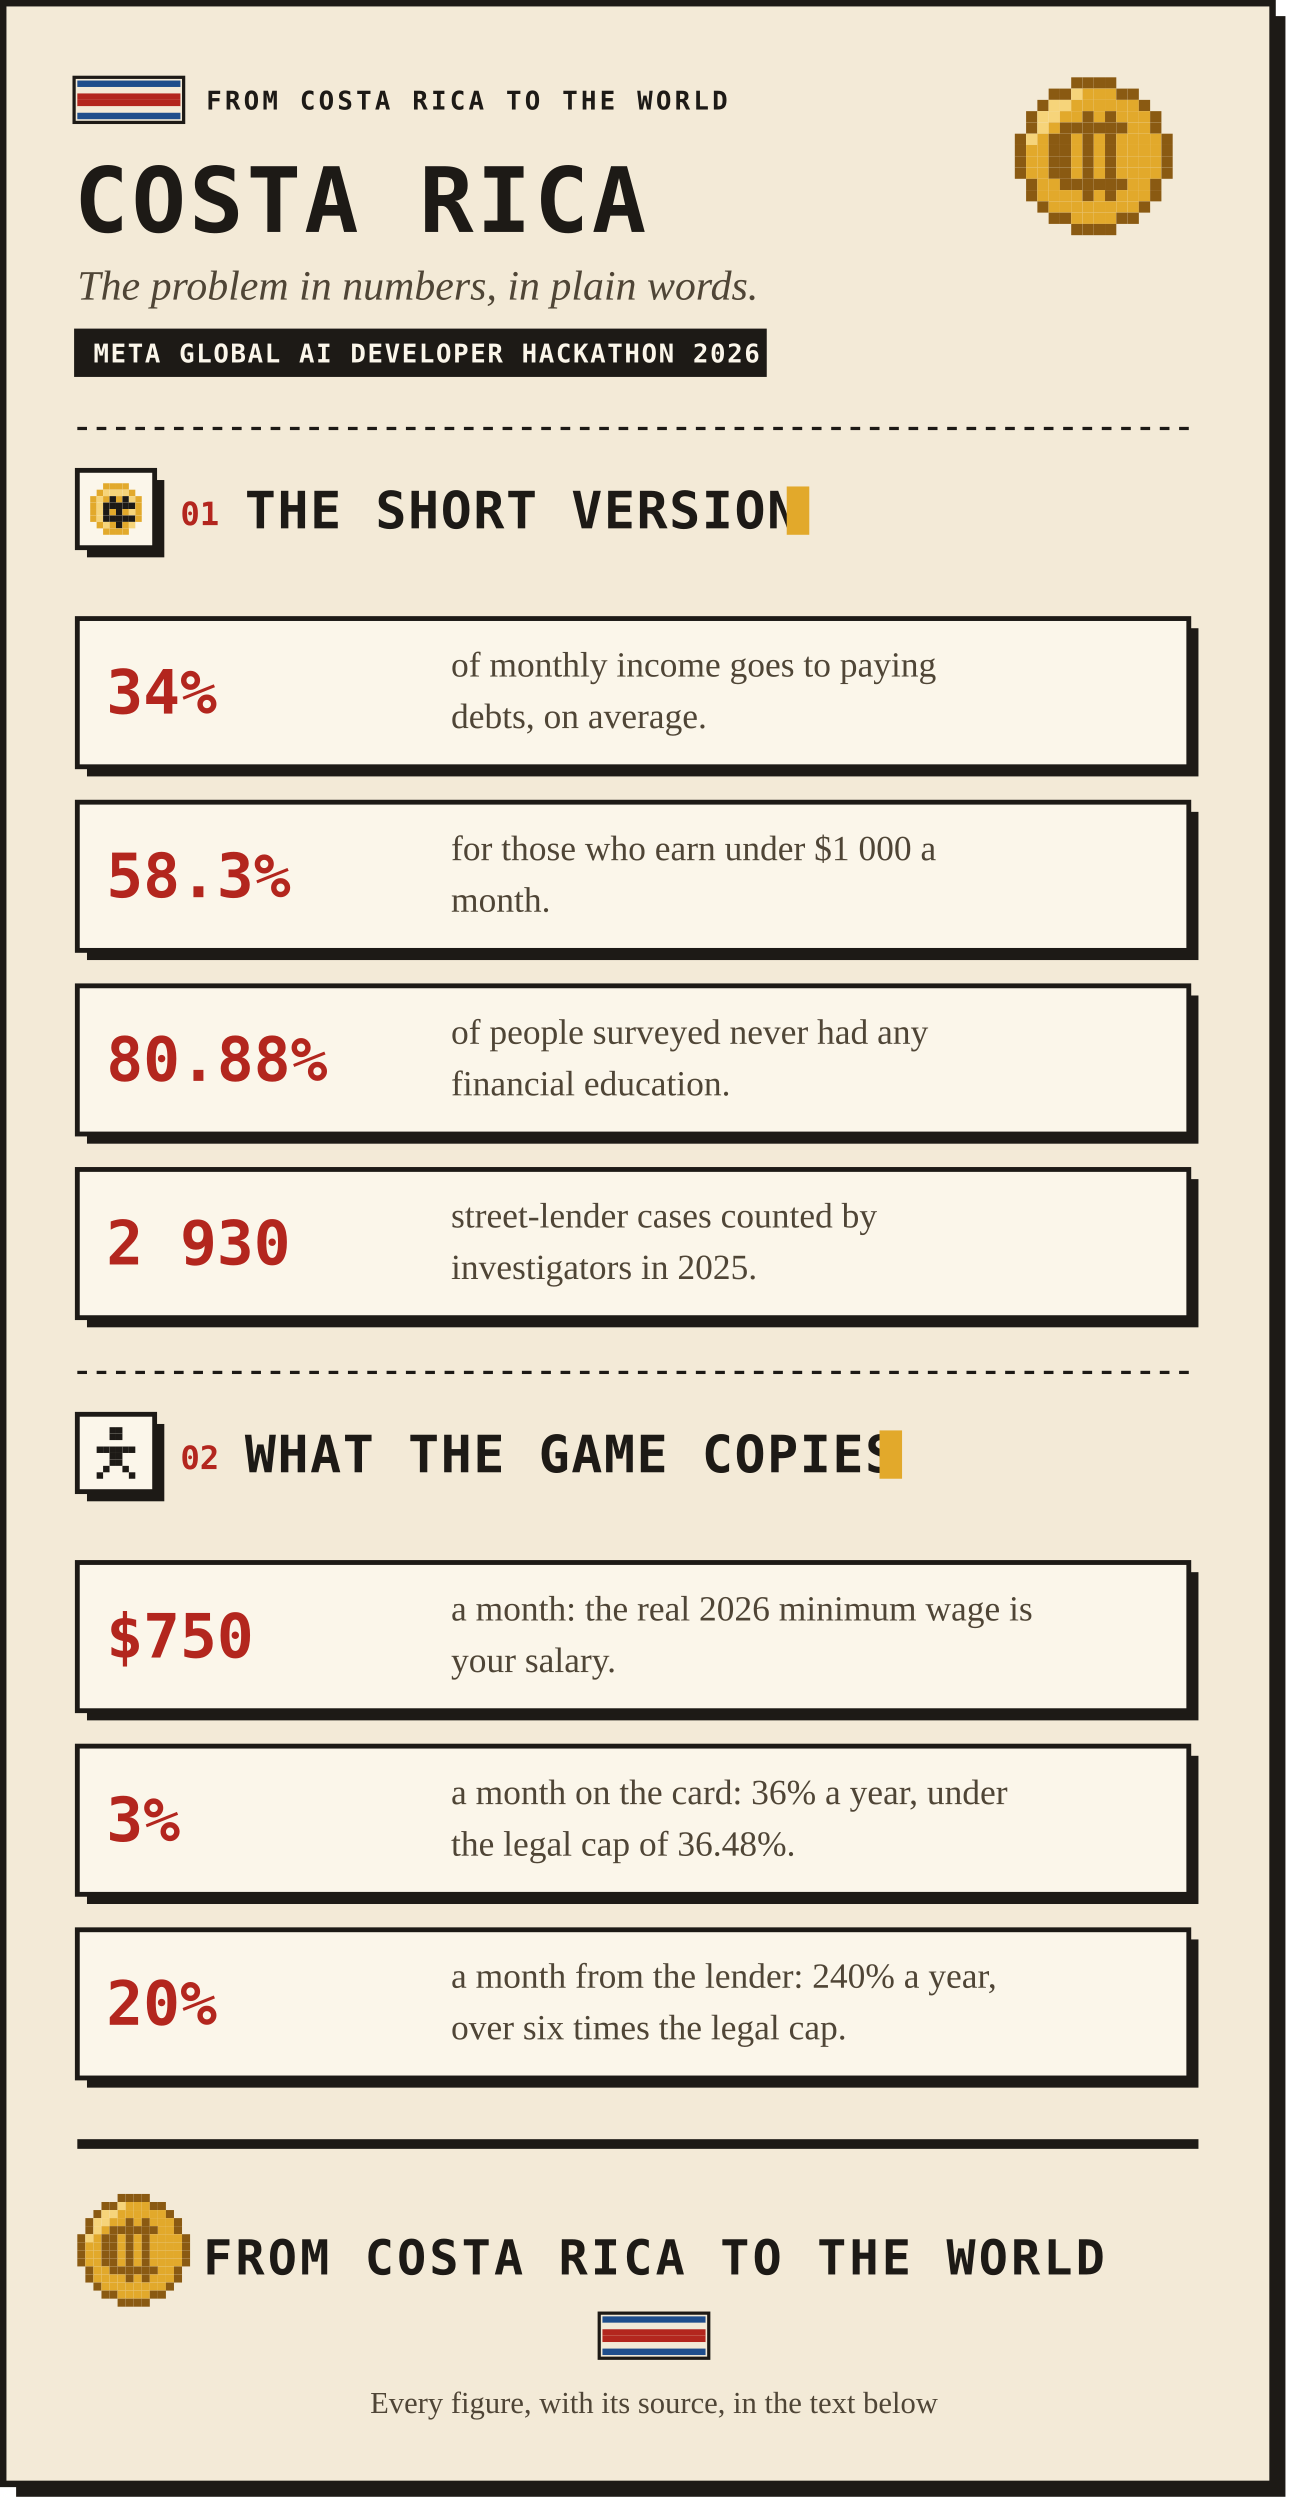
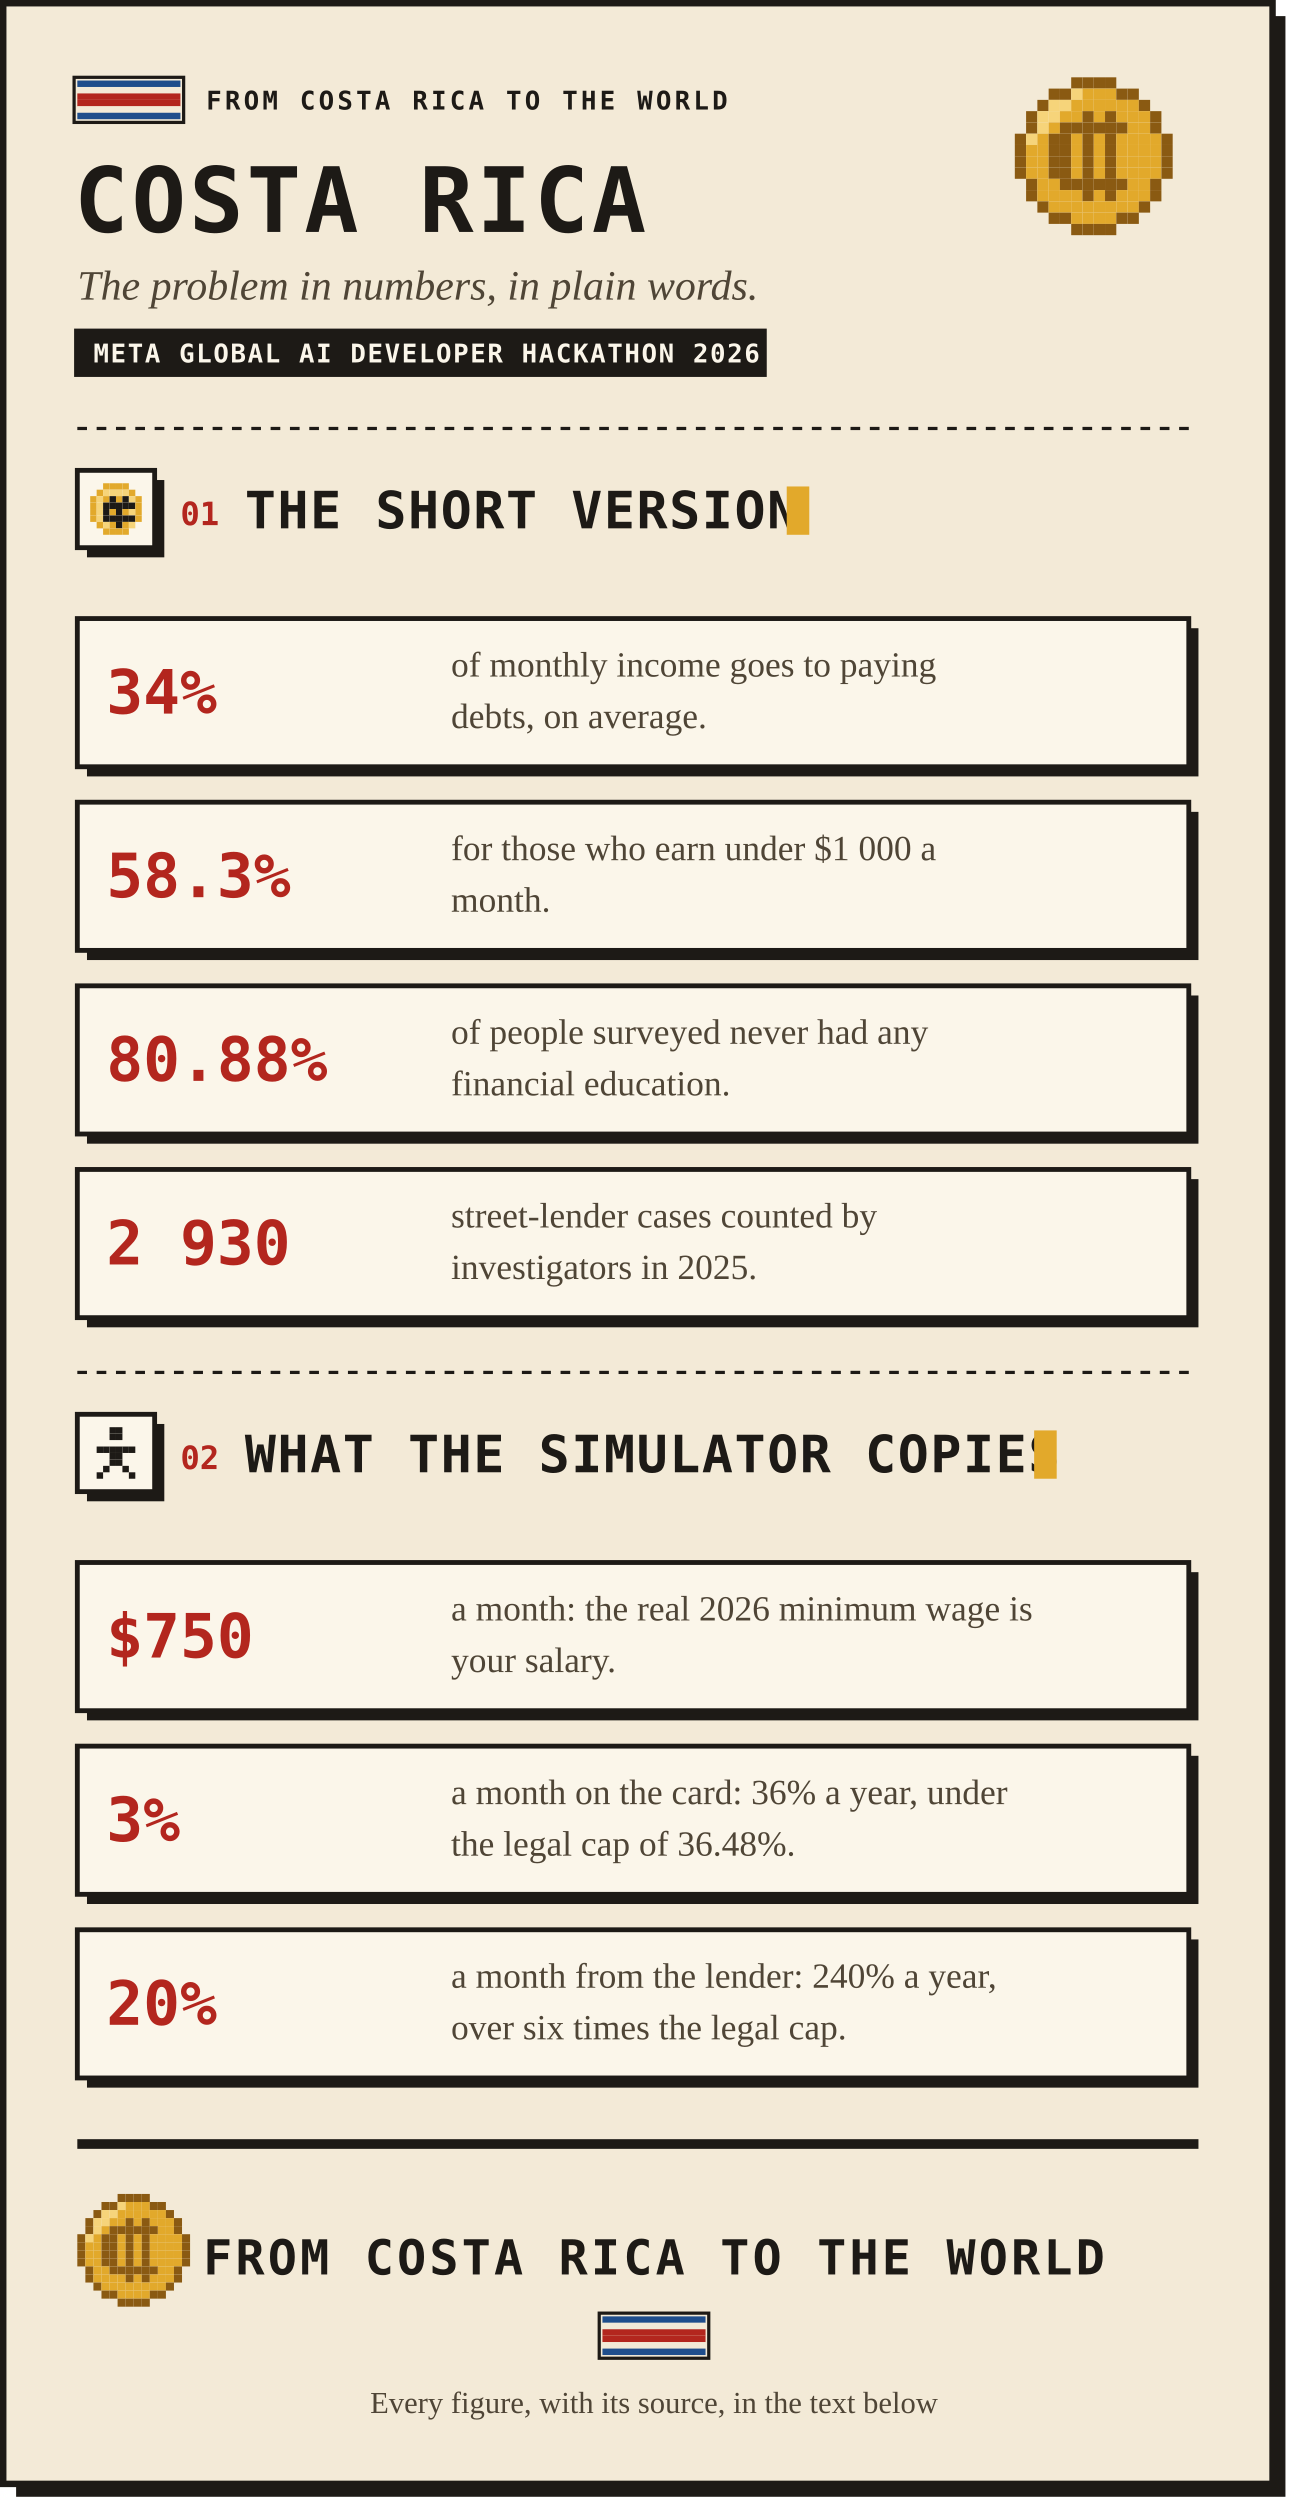
<svg xmlns="http://www.w3.org/2000/svg" viewBox="0 0 800 1552" width="800" height="1552" role="img" aria-labelledby="t d">
  <style>
    .title { font: 800 56px ui-monospace, "Cascadia Mono", Consolas, Menlo, "DejaVu Sans Mono", monospace; fill: #1d1a16; letter-spacing: 2px; }
    .tagline { font: italic 500 26px Georgia, "Iowan Old Style", "Times New Roman", serif; fill: #4f4536; }
    .kicker { font: 700 16px ui-monospace, "Cascadia Mono", Consolas, Menlo, "DejaVu Sans Mono", monospace; fill: #1d1a16; letter-spacing: 2px; }
    .event { font: 700 16px ui-monospace, "Cascadia Mono", Consolas, Menlo, "DejaVu Sans Mono", monospace; fill: #fbf6ea; letter-spacing: 1px; }
    .h { font: 800 32px ui-monospace, "Cascadia Mono", Consolas, Menlo, "DejaVu Sans Mono", monospace; fill: #1d1a16; letter-spacing: 1px; }
    .num { font: 700 20px ui-monospace, "Cascadia Mono", Consolas, Menlo, "DejaVu Sans Mono", monospace; fill: #b3261e; }
    .label { font: 800 24px ui-monospace, "Cascadia Mono", Consolas, Menlo, "DejaVu Sans Mono", monospace; fill: #1d1a16; }
    .label-sm { font: 800 22px ui-monospace, "Cascadia Mono", Consolas, Menlo, "DejaVu Sans Mono", monospace; fill: #1d1a16; }
    .body { font: 500 24px Georgia, "Iowan Old Style", "Times New Roman", serif; fill: #1d1a16; }
    .detail { font: 500 22px Georgia, "Iowan Old Style", "Times New Roman", serif; fill: #4f4536; }
    .detail-sm { font: 500 19px Georgia, "Iowan Old Style", "Times New Roman", serif; fill: #4f4536; }
    .step { font: 700 15px ui-monospace, "Cascadia Mono", Consolas, Menlo, "DejaVu Sans Mono", monospace; fill: #b3261e; }
    .pct { font: 800 26px ui-monospace, "Cascadia Mono", Consolas, Menlo, "DejaVu Sans Mono", monospace; fill: #b3261e; }
    .stat { font: 800 38px ui-monospace, "Cascadia Mono", Consolas, Menlo, "DejaVu Sans Mono", monospace; fill: #b3261e; }
    .stamp { font: 800 18px ui-monospace, "Cascadia Mono", Consolas, Menlo, "DejaVu Sans Mono", monospace; fill: #b3261e; letter-spacing: 2px; }
    .chip { font: 800 15px ui-monospace, "Cascadia Mono", Consolas, Menlo, "DejaVu Sans Mono", monospace; letter-spacing: 1px; }
    .code { font: 600 20px ui-monospace, "Cascadia Mono", Consolas, Menlo, "DejaVu Sans Mono", monospace; fill: #fbf6ea; }
    .prompt { font: 800 20px ui-monospace, "Cascadia Mono", Consolas, Menlo, "DejaVu Sans Mono", monospace; fill: #e2a92b; }
    .rule { font: 500 21px Georgia, "Iowan Old Style", "Times New Roman", serif; fill: #1d1a16; }
    .big { font: 800 30px ui-monospace, "Cascadia Mono", Consolas, Menlo, "DejaVu Sans Mono", monospace; fill: #1d1a16; letter-spacing: 2px; }
    .strong { font-weight: 700; }
    .blink { animation: blink 1s steps(1) infinite; }
    .bob { animation: bob 1.2s steps(1) infinite; }
    .node { animation: active 8s steps(1) infinite; }
    .n2 { animation-delay: 2s; }
    .n3 { animation-delay: 4s; }
    .n4 { animation-delay: 6s; }
    .runner { animation: run 8s steps(48) -1s infinite; }
    .seg { animation: flash 0.25s steps(1) 1; }
    .p1 { animation: p1 3s steps(30) infinite; }
    .p2 { animation: p2 4s steps(40) infinite; }
    .p3 { animation: p3 4s steps(40) 1.3s infinite; }
    .p4 { animation: p4 4s steps(40) 2.6s infinite; }
    @keyframes blink { 50% { opacity: 0; } }
    @keyframes bob { 50% { transform: translateY(-6px); } }
    @keyframes active { 0% { fill: #e2a92b; } 25% { fill: #fbf6ea; } }
    @keyframes run { 0% { transform: translateX(0); } 100% { transform: translateX(720px); } }
    @keyframes flash { 0% { fill: #f6d47a; } 100% { fill: #e2a92b; } }
    @keyframes p1 { 0% { transform: translate(0, 0); } 50% { transform: translate(56px, 0); } 100% { transform: translate(0, 0); } }
    @keyframes p2 { 0% { transform: translate(0, 0); } 30% { transform: translate(0, 52px); } 100% { transform: translate(-456px, 52px); } }
    @keyframes p3 { 0% { transform: translate(0, 0); } 60% { transform: translate(0, 52px); } 100% { transform: translate(-200px, 52px); } }
    @keyframes p4 { 0% { transform: translate(0, 0); } 40% { transform: translate(0, 52px); } 100% { transform: translate(56px, 52px); } }
    @media (prefers-reduced-motion: reduce) {
      * { animation: none !important; }
      .hide-still { opacity: 0; }
    }
  </style>
  <rect x="10" y="10" width="788" height="1540" fill="#1d1a16" />
  <rect x="2" y="2" width="788" height="1540" fill="#f3ead7" stroke="#1d1a16" stroke-width="4" />
  <g transform="translate(0 8)">
    <rect x="46" y="40" width="68" height="28" fill="none" stroke="#1d1a16" stroke-width="2" />
    <rect x="48" y="42" width="64" height="4" fill="#1f4e8c" />
    <rect x="48" y="46" width="64" height="4" fill="#f3ead7" />
    <rect x="48" y="50" width="64" height="4" fill="#b3261e" />
    <rect x="48" y="54" width="64" height="4" fill="#b3261e" />
    <rect x="48" y="58" width="64" height="4" fill="#f3ead7" />
    <rect x="48" y="62" width="64" height="4" fill="#1f4e8c" />
    <text class="kicker" x="128" y="60">FROM COSTA RICA TO THE WORLD</text>
    <text class="title" x="46" y="136">COSTA RICA</text>
    <text class="tagline" x="48" y="178">The problem in numbers, in plain words.</text>
    <rect x="46" y="196" width="430" height="30" fill="#1d1a16" />
    <text class="event" x="58" y="217">META GLOBAL AI DEVELOPER HACKATHON 2026</text>
    <g class="bob">
      <rect x="665" y="40" width="7" height="7" fill="#8a5a12" />
      <rect x="672" y="40" width="7" height="7" fill="#8a5a12" />
      <rect x="679" y="40" width="7" height="7" fill="#8a5a12" />
      <rect x="686" y="40" width="7" height="7" fill="#8a5a12" />
      <rect x="651" y="47" width="7" height="7" fill="#8a5a12" />
      <rect x="658" y="47" width="7" height="7" fill="#8a5a12" />
      <rect x="665" y="47" width="7" height="7" fill="#f6d47a" />
      <rect x="672" y="47" width="7" height="7" fill="#e2a92b" />
      <rect x="679" y="47" width="7" height="7" fill="#e2a92b" />
      <rect x="686" y="47" width="7" height="7" fill="#e2a92b" />
      <rect x="693" y="47" width="7" height="7" fill="#8a5a12" />
      <rect x="700" y="47" width="7" height="7" fill="#8a5a12" />
      <rect x="644" y="54" width="7" height="7" fill="#8a5a12" />
      <rect x="651" y="54" width="7" height="7" fill="#f6d47a" />
      <rect x="658" y="54" width="7" height="7" fill="#f6d47a" />
      <rect x="665" y="54" width="7" height="7" fill="#e2a92b" />
      <rect x="672" y="54" width="7" height="7" fill="#e2a92b" />
      <rect x="679" y="54" width="7" height="7" fill="#e2a92b" />
      <rect x="686" y="54" width="7" height="7" fill="#e2a92b" />
      <rect x="693" y="54" width="7" height="7" fill="#e2a92b" />
      <rect x="700" y="54" width="7" height="7" fill="#e2a92b" />
      <rect x="707" y="54" width="7" height="7" fill="#8a5a12" />
      <rect x="637" y="61" width="7" height="7" fill="#8a5a12" />
      <rect x="644" y="61" width="7" height="7" fill="#f6d47a" />
      <rect x="651" y="61" width="7" height="7" fill="#f6d47a" />
      <rect x="658" y="61" width="7" height="7" fill="#e2a92b" />
      <rect x="665" y="61" width="7" height="7" fill="#e2a92b" />
      <rect x="672" y="61" width="7" height="7" fill="#8a5a12" />
      <rect x="679" y="61" width="7" height="7" fill="#e2a92b" />
      <rect x="686" y="61" width="7" height="7" fill="#8a5a12" />
      <rect x="693" y="61" width="7" height="7" fill="#e2a92b" />
      <rect x="700" y="61" width="7" height="7" fill="#e2a92b" />
      <rect x="707" y="61" width="7" height="7" fill="#e2a92b" />
      <rect x="714" y="61" width="7" height="7" fill="#8a5a12" />
      <rect x="637" y="68" width="7" height="7" fill="#8a5a12" />
      <rect x="644" y="68" width="7" height="7" fill="#f6d47a" />
      <rect x="651" y="68" width="7" height="7" fill="#e2a92b" />
      <rect x="658" y="68" width="7" height="7" fill="#8a5a12" />
      <rect x="665" y="68" width="7" height="7" fill="#8a5a12" />
      <rect x="672" y="68" width="7" height="7" fill="#8a5a12" />
      <rect x="679" y="68" width="7" height="7" fill="#8a5a12" />
      <rect x="686" y="68" width="7" height="7" fill="#8a5a12" />
      <rect x="693" y="68" width="7" height="7" fill="#8a5a12" />
      <rect x="700" y="68" width="7" height="7" fill="#e2a92b" />
      <rect x="707" y="68" width="7" height="7" fill="#e2a92b" />
      <rect x="714" y="68" width="7" height="7" fill="#8a5a12" />
      <rect x="630" y="75" width="7" height="7" fill="#8a5a12" />
      <rect x="637" y="75" width="7" height="7" fill="#f6d47a" />
      <rect x="644" y="75" width="7" height="7" fill="#e2a92b" />
      <rect x="651" y="75" width="7" height="7" fill="#8a5a12" />
      <rect x="658" y="75" width="7" height="7" fill="#8a5a12" />
      <rect x="665" y="75" width="7" height="7" fill="#e2a92b" />
      <rect x="672" y="75" width="7" height="7" fill="#8a5a12" />
      <rect x="679" y="75" width="7" height="7" fill="#e2a92b" />
      <rect x="686" y="75" width="7" height="7" fill="#8a5a12" />
      <rect x="693" y="75" width="7" height="7" fill="#e2a92b" />
      <rect x="700" y="75" width="7" height="7" fill="#e2a92b" />
      <rect x="707" y="75" width="7" height="7" fill="#e2a92b" />
      <rect x="714" y="75" width="7" height="7" fill="#e2a92b" />
      <rect x="721" y="75" width="7" height="7" fill="#8a5a12" />
      <rect x="630" y="82" width="7" height="7" fill="#8a5a12" />
      <rect x="637" y="82" width="7" height="7" fill="#e2a92b" />
      <rect x="644" y="82" width="7" height="7" fill="#e2a92b" />
      <rect x="651" y="82" width="7" height="7" fill="#8a5a12" />
      <rect x="658" y="82" width="7" height="7" fill="#8a5a12" />
      <rect x="665" y="82" width="7" height="7" fill="#e2a92b" />
      <rect x="672" y="82" width="7" height="7" fill="#8a5a12" />
      <rect x="679" y="82" width="7" height="7" fill="#e2a92b" />
      <rect x="686" y="82" width="7" height="7" fill="#8a5a12" />
      <rect x="693" y="82" width="7" height="7" fill="#e2a92b" />
      <rect x="700" y="82" width="7" height="7" fill="#e2a92b" />
      <rect x="707" y="82" width="7" height="7" fill="#e2a92b" />
      <rect x="714" y="82" width="7" height="7" fill="#e2a92b" />
      <rect x="721" y="82" width="7" height="7" fill="#8a5a12" />
      <rect x="630" y="89" width="7" height="7" fill="#8a5a12" />
      <rect x="637" y="89" width="7" height="7" fill="#e2a92b" />
      <rect x="644" y="89" width="7" height="7" fill="#e2a92b" />
      <rect x="651" y="89" width="7" height="7" fill="#8a5a12" />
      <rect x="658" y="89" width="7" height="7" fill="#8a5a12" />
      <rect x="665" y="89" width="7" height="7" fill="#e2a92b" />
      <rect x="672" y="89" width="7" height="7" fill="#8a5a12" />
      <rect x="679" y="89" width="7" height="7" fill="#e2a92b" />
      <rect x="686" y="89" width="7" height="7" fill="#8a5a12" />
      <rect x="693" y="89" width="7" height="7" fill="#e2a92b" />
      <rect x="700" y="89" width="7" height="7" fill="#e2a92b" />
      <rect x="707" y="89" width="7" height="7" fill="#e2a92b" />
      <rect x="714" y="89" width="7" height="7" fill="#e2a92b" />
      <rect x="721" y="89" width="7" height="7" fill="#8a5a12" />
      <rect x="630" y="96" width="7" height="7" fill="#8a5a12" />
      <rect x="637" y="96" width="7" height="7" fill="#e2a92b" />
      <rect x="644" y="96" width="7" height="7" fill="#e2a92b" />
      <rect x="651" y="96" width="7" height="7" fill="#8a5a12" />
      <rect x="658" y="96" width="7" height="7" fill="#8a5a12" />
      <rect x="665" y="96" width="7" height="7" fill="#e2a92b" />
      <rect x="672" y="96" width="7" height="7" fill="#8a5a12" />
      <rect x="679" y="96" width="7" height="7" fill="#e2a92b" />
      <rect x="686" y="96" width="7" height="7" fill="#8a5a12" />
      <rect x="693" y="96" width="7" height="7" fill="#e2a92b" />
      <rect x="700" y="96" width="7" height="7" fill="#e2a92b" />
      <rect x="707" y="96" width="7" height="7" fill="#e2a92b" />
      <rect x="714" y="96" width="7" height="7" fill="#e2a92b" />
      <rect x="721" y="96" width="7" height="7" fill="#8a5a12" />
      <rect x="637" y="103" width="7" height="7" fill="#8a5a12" />
      <rect x="644" y="103" width="7" height="7" fill="#e2a92b" />
      <rect x="651" y="103" width="7" height="7" fill="#e2a92b" />
      <rect x="658" y="103" width="7" height="7" fill="#8a5a12" />
      <rect x="665" y="103" width="7" height="7" fill="#8a5a12" />
      <rect x="672" y="103" width="7" height="7" fill="#8a5a12" />
      <rect x="679" y="103" width="7" height="7" fill="#8a5a12" />
      <rect x="686" y="103" width="7" height="7" fill="#8a5a12" />
      <rect x="693" y="103" width="7" height="7" fill="#8a5a12" />
      <rect x="700" y="103" width="7" height="7" fill="#e2a92b" />
      <rect x="707" y="103" width="7" height="7" fill="#e2a92b" />
      <rect x="714" y="103" width="7" height="7" fill="#8a5a12" />
      <rect x="637" y="110" width="7" height="7" fill="#8a5a12" />
      <rect x="644" y="110" width="7" height="7" fill="#e2a92b" />
      <rect x="651" y="110" width="7" height="7" fill="#e2a92b" />
      <rect x="658" y="110" width="7" height="7" fill="#e2a92b" />
      <rect x="665" y="110" width="7" height="7" fill="#e2a92b" />
      <rect x="672" y="110" width="7" height="7" fill="#8a5a12" />
      <rect x="679" y="110" width="7" height="7" fill="#e2a92b" />
      <rect x="686" y="110" width="7" height="7" fill="#8a5a12" />
      <rect x="693" y="110" width="7" height="7" fill="#e2a92b" />
      <rect x="700" y="110" width="7" height="7" fill="#e2a92b" />
      <rect x="707" y="110" width="7" height="7" fill="#e2a92b" />
      <rect x="714" y="110" width="7" height="7" fill="#8a5a12" />
      <rect x="644" y="117" width="7" height="7" fill="#8a5a12" />
      <rect x="651" y="117" width="7" height="7" fill="#e2a92b" />
      <rect x="658" y="117" width="7" height="7" fill="#e2a92b" />
      <rect x="665" y="117" width="7" height="7" fill="#e2a92b" />
      <rect x="672" y="117" width="7" height="7" fill="#e2a92b" />
      <rect x="679" y="117" width="7" height="7" fill="#e2a92b" />
      <rect x="686" y="117" width="7" height="7" fill="#e2a92b" />
      <rect x="693" y="117" width="7" height="7" fill="#e2a92b" />
      <rect x="700" y="117" width="7" height="7" fill="#e2a92b" />
      <rect x="707" y="117" width="7" height="7" fill="#8a5a12" />
      <rect x="651" y="124" width="7" height="7" fill="#8a5a12" />
      <rect x="658" y="124" width="7" height="7" fill="#8a5a12" />
      <rect x="665" y="124" width="7" height="7" fill="#e2a92b" />
      <rect x="672" y="124" width="7" height="7" fill="#e2a92b" />
      <rect x="679" y="124" width="7" height="7" fill="#e2a92b" />
      <rect x="686" y="124" width="7" height="7" fill="#e2a92b" />
      <rect x="693" y="124" width="7" height="7" fill="#8a5a12" />
      <rect x="700" y="124" width="7" height="7" fill="#8a5a12" />
      <rect x="665" y="131" width="7" height="7" fill="#8a5a12" />
      <rect x="672" y="131" width="7" height="7" fill="#8a5a12" />
      <rect x="679" y="131" width="7" height="7" fill="#8a5a12" />
      <rect x="686" y="131" width="7" height="7" fill="#8a5a12" />
    </g>
  </g>
  <g transform="translate(0 258)">
    <line x1="48" y1="8" x2="744" y2="8" stroke="#1d1a16" stroke-width="2" stroke-dasharray="6 6" />
    <rect x="54" y="40" width="48" height="48" fill="#1d1a16" />
    <rect x="48" y="34" width="48" height="48" fill="#fbf6ea" stroke="#1d1a16" stroke-width="3" />
    <rect x="64" y="42" width="4" height="4" fill="#e2a92b" />
    <rect x="68" y="42" width="4" height="4" fill="#e2a92b" />
    <rect x="72" y="42" width="4" height="4" fill="#e2a92b" />
    <rect x="76" y="42" width="4" height="4" fill="#e2a92b" />
    <rect x="60" y="46" width="4" height="4" fill="#e2a92b" />
    <rect x="64" y="46" width="4" height="4" fill="#f6d47a" />
    <rect x="68" y="46" width="4" height="4" fill="#f6d47a" />
    <rect x="72" y="46" width="4" height="4" fill="#f6d47a" />
    <rect x="76" y="46" width="4" height="4" fill="#f6d47a" />
    <rect x="80" y="46" width="4" height="4" fill="#e2a92b" />
    <rect x="56" y="50" width="4" height="4" fill="#e2a92b" />
    <rect x="60" y="50" width="4" height="4" fill="#f6d47a" />
    <rect x="64" y="50" width="4" height="4" fill="#e2a92b" />
    <rect x="68" y="50" width="4" height="4" fill="#1d1a16" />
    <rect x="72" y="50" width="4" height="4" fill="#e2a92b" />
    <rect x="76" y="50" width="4" height="4" fill="#1d1a16" />
    <rect x="80" y="50" width="4" height="4" fill="#f6d47a" />
    <rect x="84" y="50" width="4" height="4" fill="#e2a92b" />
    <rect x="56" y="54" width="4" height="4" fill="#e2a92b" />
    <rect x="60" y="54" width="4" height="4" fill="#f6d47a" />
    <rect x="64" y="54" width="4" height="4" fill="#1d1a16" />
    <rect x="68" y="54" width="4" height="4" fill="#1d1a16" />
    <rect x="72" y="54" width="4" height="4" fill="#1d1a16" />
    <rect x="76" y="54" width="4" height="4" fill="#1d1a16" />
    <rect x="80" y="54" width="4" height="4" fill="#1d1a16" />
    <rect x="84" y="54" width="4" height="4" fill="#e2a92b" />
    <rect x="56" y="58" width="4" height="4" fill="#e2a92b" />
    <rect x="60" y="58" width="4" height="4" fill="#f6d47a" />
    <rect x="64" y="58" width="4" height="4" fill="#1d1a16" />
    <rect x="68" y="58" width="4" height="4" fill="#e2a92b" />
    <rect x="72" y="58" width="4" height="4" fill="#1d1a16" />
    <rect x="76" y="58" width="4" height="4" fill="#e2a92b" />
    <rect x="80" y="58" width="4" height="4" fill="#f6d47a" />
    <rect x="84" y="58" width="4" height="4" fill="#e2a92b" />
    <rect x="56" y="62" width="4" height="4" fill="#e2a92b" />
    <rect x="60" y="62" width="4" height="4" fill="#f6d47a" />
    <rect x="64" y="62" width="4" height="4" fill="#1d1a16" />
    <rect x="68" y="62" width="4" height="4" fill="#1d1a16" />
    <rect x="72" y="62" width="4" height="4" fill="#1d1a16" />
    <rect x="76" y="62" width="4" height="4" fill="#1d1a16" />
    <rect x="80" y="62" width="4" height="4" fill="#1d1a16" />
    <rect x="84" y="62" width="4" height="4" fill="#e2a92b" />
    <rect x="60" y="66" width="4" height="4" fill="#e2a92b" />
    <rect x="64" y="66" width="4" height="4" fill="#f6d47a" />
    <rect x="68" y="66" width="4" height="4" fill="#e2a92b" />
    <rect x="72" y="66" width="4" height="4" fill="#1d1a16" />
    <rect x="76" y="66" width="4" height="4" fill="#e2a92b" />
    <rect x="80" y="66" width="4" height="4" fill="#f6d47a" />
    <rect x="64" y="70" width="4" height="4" fill="#e2a92b" />
    <rect x="68" y="70" width="4" height="4" fill="#e2a92b" />
    <rect x="72" y="70" width="4" height="4" fill="#e2a92b" />
    <rect x="76" y="70" width="4" height="4" fill="#e2a92b" />
    <text class="num" x="112" y="68">01</text>
    <text class="h" x="152" y="70">THE SHORT VERSION</text>
    <rect class="blink" x="488.4" y="44" width="14" height="30" fill="#e2a92b" />
  </g>
  <g transform="translate(0 368)">
    <rect x="54" y="22" width="690" height="92" fill="#1d1a16" />
    <rect x="48" y="16" width="690" height="92" fill="#fbf6ea" stroke="#1d1a16" stroke-width="3" />
    <text class="stat" x="66" y="75">34%</text>
    <text class="detail" x="280" y="52">of monthly income goes to paying</text>
    <text class="detail" x="280" y="84">debts, on average.</text>
    <rect x="54" y="136" width="690" height="92" fill="#1d1a16" />
    <rect x="48" y="130" width="690" height="92" fill="#fbf6ea" stroke="#1d1a16" stroke-width="3" />
    <text class="stat" x="66" y="189">58.3%</text>
    <text class="detail" x="280" y="166">for those who earn under $1 000 a</text>
    <text class="detail" x="280" y="198">month.</text>
    <rect x="54" y="250" width="690" height="92" fill="#1d1a16" />
    <rect x="48" y="244" width="690" height="92" fill="#fbf6ea" stroke="#1d1a16" stroke-width="3" />
    <text class="stat" x="66" y="303">80.88%</text>
    <text class="detail" x="280" y="280">of people surveyed never had any</text>
    <text class="detail" x="280" y="312">financial education.</text>
    <rect x="54" y="364" width="690" height="92" fill="#1d1a16" />
    <rect x="48" y="358" width="690" height="92" fill="#fbf6ea" stroke="#1d1a16" stroke-width="3" />
    <text class="stat" x="66" y="417">2 930</text>
    <text class="detail" x="280" y="394">street-lender cases counted by</text>
    <text class="detail" x="280" y="426">investigators in 2025.</text>
  </g>
  <g transform="translate(0 844)">
    <line x1="48" y1="8" x2="744" y2="8" stroke="#1d1a16" stroke-width="2" stroke-dasharray="6 6" />
    <rect x="54" y="40" width="48" height="48" fill="#1d1a16" />
    <rect x="48" y="34" width="48" height="48" fill="#fbf6ea" stroke="#1d1a16" stroke-width="3" />
    <rect x="68" y="42" width="4" height="4" fill="#1d1a16" />
    <rect x="72" y="42" width="4" height="4" fill="#1d1a16" />
    <rect x="68" y="46" width="4" height="4" fill="#1d1a16" />
    <rect x="72" y="46" width="4" height="4" fill="#1d1a16" />
    <rect x="60" y="54" width="4" height="4" fill="#1d1a16" />
    <rect x="64" y="54" width="4" height="4" fill="#1d1a16" />
    <rect x="68" y="54" width="4" height="4" fill="#1d1a16" />
    <rect x="72" y="54" width="4" height="4" fill="#1d1a16" />
    <rect x="76" y="54" width="4" height="4" fill="#1d1a16" />
    <rect x="80" y="54" width="4" height="4" fill="#1d1a16" />
    <rect x="68" y="58" width="4" height="4" fill="#1d1a16" />
    <rect x="72" y="58" width="4" height="4" fill="#1d1a16" />
    <rect x="68" y="62" width="4" height="4" fill="#1d1a16" />
    <rect x="72" y="62" width="4" height="4" fill="#1d1a16" />
    <rect x="64" y="66" width="4" height="4" fill="#1d1a16" />
    <rect x="76" y="66" width="4" height="4" fill="#1d1a16" />
    <rect x="60" y="70" width="4" height="4" fill="#1d1a16" />
    <rect x="80" y="70" width="4" height="4" fill="#1d1a16" />
    <text class="num" x="112" y="68">02</text>
-     <text class="h" x="152" y="70">WHAT THE GAME COPIES</text>
-     <rect class="blink" x="546" y="44" width="14" height="30" fill="#e2a92b" />
+     <text class="h" x="152" y="70">WHAT THE SIMULATOR COPIES</text>
+     <rect class="blink" x="642" y="44" width="14" height="30" fill="#e2a92b" />
  </g>
  <g transform="translate(0 954)">
    <rect x="54" y="22" width="690" height="92" fill="#1d1a16" />
    <rect x="48" y="16" width="690" height="92" fill="#fbf6ea" stroke="#1d1a16" stroke-width="3" />
    <text class="stat" x="66" y="75">$750</text>
    <text class="detail" x="280" y="52">a month: the real 2026 minimum wage is</text>
    <text class="detail" x="280" y="84">your salary.</text>
    <rect x="54" y="136" width="690" height="92" fill="#1d1a16" />
    <rect x="48" y="130" width="690" height="92" fill="#fbf6ea" stroke="#1d1a16" stroke-width="3" />
    <text class="stat" x="66" y="189">3%</text>
    <text class="detail" x="280" y="166">a month on the card: 36% a year, under</text>
    <text class="detail" x="280" y="198">the legal cap of 36.48%.</text>
    <rect x="54" y="250" width="690" height="92" fill="#1d1a16" />
    <rect x="48" y="244" width="690" height="92" fill="#fbf6ea" stroke="#1d1a16" stroke-width="3" />
    <text class="stat" x="66" y="303">20%</text>
    <text class="detail" x="280" y="280">a month from the lender: 240% a year,</text>
    <text class="detail" x="280" y="312">over six times the legal cap.</text>
  </g>
  <g transform="translate(0 1316)">
    <rect x="48" y="12" width="696" height="6" fill="#1d1a16" />
    <g class="bob">
      <rect x="73" y="46" width="5" height="5" fill="#8a5a12" />
      <rect x="78" y="46" width="5" height="5" fill="#8a5a12" />
      <rect x="83" y="46" width="5" height="5" fill="#8a5a12" />
      <rect x="88" y="46" width="5" height="5" fill="#8a5a12" />
      <rect x="63" y="51" width="5" height="5" fill="#8a5a12" />
      <rect x="68" y="51" width="5" height="5" fill="#8a5a12" />
      <rect x="73" y="51" width="5" height="5" fill="#f6d47a" />
      <rect x="78" y="51" width="5" height="5" fill="#e2a92b" />
      <rect x="83" y="51" width="5" height="5" fill="#e2a92b" />
      <rect x="88" y="51" width="5" height="5" fill="#e2a92b" />
      <rect x="93" y="51" width="5" height="5" fill="#8a5a12" />
      <rect x="98" y="51" width="5" height="5" fill="#8a5a12" />
      <rect x="58" y="56" width="5" height="5" fill="#8a5a12" />
      <rect x="63" y="56" width="5" height="5" fill="#f6d47a" />
      <rect x="68" y="56" width="5" height="5" fill="#f6d47a" />
      <rect x="73" y="56" width="5" height="5" fill="#e2a92b" />
      <rect x="78" y="56" width="5" height="5" fill="#e2a92b" />
      <rect x="83" y="56" width="5" height="5" fill="#e2a92b" />
      <rect x="88" y="56" width="5" height="5" fill="#e2a92b" />
      <rect x="93" y="56" width="5" height="5" fill="#e2a92b" />
      <rect x="98" y="56" width="5" height="5" fill="#e2a92b" />
      <rect x="103" y="56" width="5" height="5" fill="#8a5a12" />
      <rect x="53" y="61" width="5" height="5" fill="#8a5a12" />
      <rect x="58" y="61" width="5" height="5" fill="#f6d47a" />
      <rect x="63" y="61" width="5" height="5" fill="#f6d47a" />
      <rect x="68" y="61" width="5" height="5" fill="#e2a92b" />
      <rect x="73" y="61" width="5" height="5" fill="#e2a92b" />
      <rect x="78" y="61" width="5" height="5" fill="#8a5a12" />
      <rect x="83" y="61" width="5" height="5" fill="#e2a92b" />
      <rect x="88" y="61" width="5" height="5" fill="#8a5a12" />
      <rect x="93" y="61" width="5" height="5" fill="#e2a92b" />
      <rect x="98" y="61" width="5" height="5" fill="#e2a92b" />
      <rect x="103" y="61" width="5" height="5" fill="#e2a92b" />
      <rect x="108" y="61" width="5" height="5" fill="#8a5a12" />
      <rect x="53" y="66" width="5" height="5" fill="#8a5a12" />
      <rect x="58" y="66" width="5" height="5" fill="#f6d47a" />
      <rect x="63" y="66" width="5" height="5" fill="#e2a92b" />
      <rect x="68" y="66" width="5" height="5" fill="#8a5a12" />
      <rect x="73" y="66" width="5" height="5" fill="#8a5a12" />
      <rect x="78" y="66" width="5" height="5" fill="#8a5a12" />
      <rect x="83" y="66" width="5" height="5" fill="#8a5a12" />
      <rect x="88" y="66" width="5" height="5" fill="#8a5a12" />
      <rect x="93" y="66" width="5" height="5" fill="#8a5a12" />
      <rect x="98" y="66" width="5" height="5" fill="#e2a92b" />
      <rect x="103" y="66" width="5" height="5" fill="#e2a92b" />
      <rect x="108" y="66" width="5" height="5" fill="#8a5a12" />
      <rect x="48" y="71" width="5" height="5" fill="#8a5a12" />
      <rect x="53" y="71" width="5" height="5" fill="#f6d47a" />
      <rect x="58" y="71" width="5" height="5" fill="#e2a92b" />
      <rect x="63" y="71" width="5" height="5" fill="#8a5a12" />
      <rect x="68" y="71" width="5" height="5" fill="#8a5a12" />
      <rect x="73" y="71" width="5" height="5" fill="#e2a92b" />
      <rect x="78" y="71" width="5" height="5" fill="#8a5a12" />
      <rect x="83" y="71" width="5" height="5" fill="#e2a92b" />
      <rect x="88" y="71" width="5" height="5" fill="#8a5a12" />
      <rect x="93" y="71" width="5" height="5" fill="#e2a92b" />
      <rect x="98" y="71" width="5" height="5" fill="#e2a92b" />
      <rect x="103" y="71" width="5" height="5" fill="#e2a92b" />
      <rect x="108" y="71" width="5" height="5" fill="#e2a92b" />
      <rect x="113" y="71" width="5" height="5" fill="#8a5a12" />
      <rect x="48" y="76" width="5" height="5" fill="#8a5a12" />
      <rect x="53" y="76" width="5" height="5" fill="#e2a92b" />
      <rect x="58" y="76" width="5" height="5" fill="#e2a92b" />
      <rect x="63" y="76" width="5" height="5" fill="#8a5a12" />
      <rect x="68" y="76" width="5" height="5" fill="#8a5a12" />
      <rect x="73" y="76" width="5" height="5" fill="#e2a92b" />
      <rect x="78" y="76" width="5" height="5" fill="#8a5a12" />
      <rect x="83" y="76" width="5" height="5" fill="#e2a92b" />
      <rect x="88" y="76" width="5" height="5" fill="#8a5a12" />
      <rect x="93" y="76" width="5" height="5" fill="#e2a92b" />
      <rect x="98" y="76" width="5" height="5" fill="#e2a92b" />
      <rect x="103" y="76" width="5" height="5" fill="#e2a92b" />
      <rect x="108" y="76" width="5" height="5" fill="#e2a92b" />
      <rect x="113" y="76" width="5" height="5" fill="#8a5a12" />
      <rect x="48" y="81" width="5" height="5" fill="#8a5a12" />
      <rect x="53" y="81" width="5" height="5" fill="#e2a92b" />
      <rect x="58" y="81" width="5" height="5" fill="#e2a92b" />
      <rect x="63" y="81" width="5" height="5" fill="#8a5a12" />
      <rect x="68" y="81" width="5" height="5" fill="#8a5a12" />
      <rect x="73" y="81" width="5" height="5" fill="#e2a92b" />
      <rect x="78" y="81" width="5" height="5" fill="#8a5a12" />
      <rect x="83" y="81" width="5" height="5" fill="#e2a92b" />
      <rect x="88" y="81" width="5" height="5" fill="#8a5a12" />
      <rect x="93" y="81" width="5" height="5" fill="#e2a92b" />
      <rect x="98" y="81" width="5" height="5" fill="#e2a92b" />
      <rect x="103" y="81" width="5" height="5" fill="#e2a92b" />
      <rect x="108" y="81" width="5" height="5" fill="#e2a92b" />
      <rect x="113" y="81" width="5" height="5" fill="#8a5a12" />
      <rect x="48" y="86" width="5" height="5" fill="#8a5a12" />
      <rect x="53" y="86" width="5" height="5" fill="#e2a92b" />
      <rect x="58" y="86" width="5" height="5" fill="#e2a92b" />
      <rect x="63" y="86" width="5" height="5" fill="#8a5a12" />
      <rect x="68" y="86" width="5" height="5" fill="#8a5a12" />
      <rect x="73" y="86" width="5" height="5" fill="#e2a92b" />
      <rect x="78" y="86" width="5" height="5" fill="#8a5a12" />
      <rect x="83" y="86" width="5" height="5" fill="#e2a92b" />
      <rect x="88" y="86" width="5" height="5" fill="#8a5a12" />
      <rect x="93" y="86" width="5" height="5" fill="#e2a92b" />
      <rect x="98" y="86" width="5" height="5" fill="#e2a92b" />
      <rect x="103" y="86" width="5" height="5" fill="#e2a92b" />
      <rect x="108" y="86" width="5" height="5" fill="#e2a92b" />
      <rect x="113" y="86" width="5" height="5" fill="#8a5a12" />
      <rect x="53" y="91" width="5" height="5" fill="#8a5a12" />
      <rect x="58" y="91" width="5" height="5" fill="#e2a92b" />
      <rect x="63" y="91" width="5" height="5" fill="#e2a92b" />
      <rect x="68" y="91" width="5" height="5" fill="#8a5a12" />
      <rect x="73" y="91" width="5" height="5" fill="#8a5a12" />
      <rect x="78" y="91" width="5" height="5" fill="#8a5a12" />
      <rect x="83" y="91" width="5" height="5" fill="#8a5a12" />
      <rect x="88" y="91" width="5" height="5" fill="#8a5a12" />
      <rect x="93" y="91" width="5" height="5" fill="#8a5a12" />
      <rect x="98" y="91" width="5" height="5" fill="#e2a92b" />
      <rect x="103" y="91" width="5" height="5" fill="#e2a92b" />
      <rect x="108" y="91" width="5" height="5" fill="#8a5a12" />
      <rect x="53" y="96" width="5" height="5" fill="#8a5a12" />
      <rect x="58" y="96" width="5" height="5" fill="#e2a92b" />
      <rect x="63" y="96" width="5" height="5" fill="#e2a92b" />
      <rect x="68" y="96" width="5" height="5" fill="#e2a92b" />
      <rect x="73" y="96" width="5" height="5" fill="#e2a92b" />
      <rect x="78" y="96" width="5" height="5" fill="#8a5a12" />
      <rect x="83" y="96" width="5" height="5" fill="#e2a92b" />
      <rect x="88" y="96" width="5" height="5" fill="#8a5a12" />
      <rect x="93" y="96" width="5" height="5" fill="#e2a92b" />
      <rect x="98" y="96" width="5" height="5" fill="#e2a92b" />
      <rect x="103" y="96" width="5" height="5" fill="#e2a92b" />
      <rect x="108" y="96" width="5" height="5" fill="#8a5a12" />
      <rect x="58" y="101" width="5" height="5" fill="#8a5a12" />
      <rect x="63" y="101" width="5" height="5" fill="#e2a92b" />
      <rect x="68" y="101" width="5" height="5" fill="#e2a92b" />
      <rect x="73" y="101" width="5" height="5" fill="#e2a92b" />
      <rect x="78" y="101" width="5" height="5" fill="#e2a92b" />
      <rect x="83" y="101" width="5" height="5" fill="#e2a92b" />
      <rect x="88" y="101" width="5" height="5" fill="#e2a92b" />
      <rect x="93" y="101" width="5" height="5" fill="#e2a92b" />
      <rect x="98" y="101" width="5" height="5" fill="#e2a92b" />
      <rect x="103" y="101" width="5" height="5" fill="#8a5a12" />
      <rect x="63" y="106" width="5" height="5" fill="#8a5a12" />
      <rect x="68" y="106" width="5" height="5" fill="#8a5a12" />
      <rect x="73" y="106" width="5" height="5" fill="#e2a92b" />
      <rect x="78" y="106" width="5" height="5" fill="#e2a92b" />
      <rect x="83" y="106" width="5" height="5" fill="#e2a92b" />
      <rect x="88" y="106" width="5" height="5" fill="#e2a92b" />
      <rect x="93" y="106" width="5" height="5" fill="#8a5a12" />
      <rect x="98" y="106" width="5" height="5" fill="#8a5a12" />
      <rect x="73" y="111" width="5" height="5" fill="#8a5a12" />
      <rect x="78" y="111" width="5" height="5" fill="#8a5a12" />
      <rect x="83" y="111" width="5" height="5" fill="#8a5a12" />
      <rect x="88" y="111" width="5" height="5" fill="#8a5a12" />
    </g>
    <text class="big" x="406" y="96" text-anchor="middle">FROM COSTA RICA TO THE WORLD</text>
    <rect x="372" y="120" width="68" height="28" fill="none" stroke="#1d1a16" stroke-width="2" />
    <rect x="374" y="122" width="64" height="4" fill="#1f4e8c" />
    <rect x="374" y="126" width="64" height="4" fill="#f3ead7" />
    <rect x="374" y="130" width="64" height="4" fill="#b3261e" />
    <rect x="374" y="134" width="64" height="4" fill="#b3261e" />
    <rect x="374" y="138" width="64" height="4" fill="#f3ead7" />
    <rect x="374" y="142" width="64" height="4" fill="#1f4e8c" />
    <text class="detail-sm" x="406" y="182" text-anchor="middle">Every figure, with its source, in the text below</text>
  </g>
</svg>
